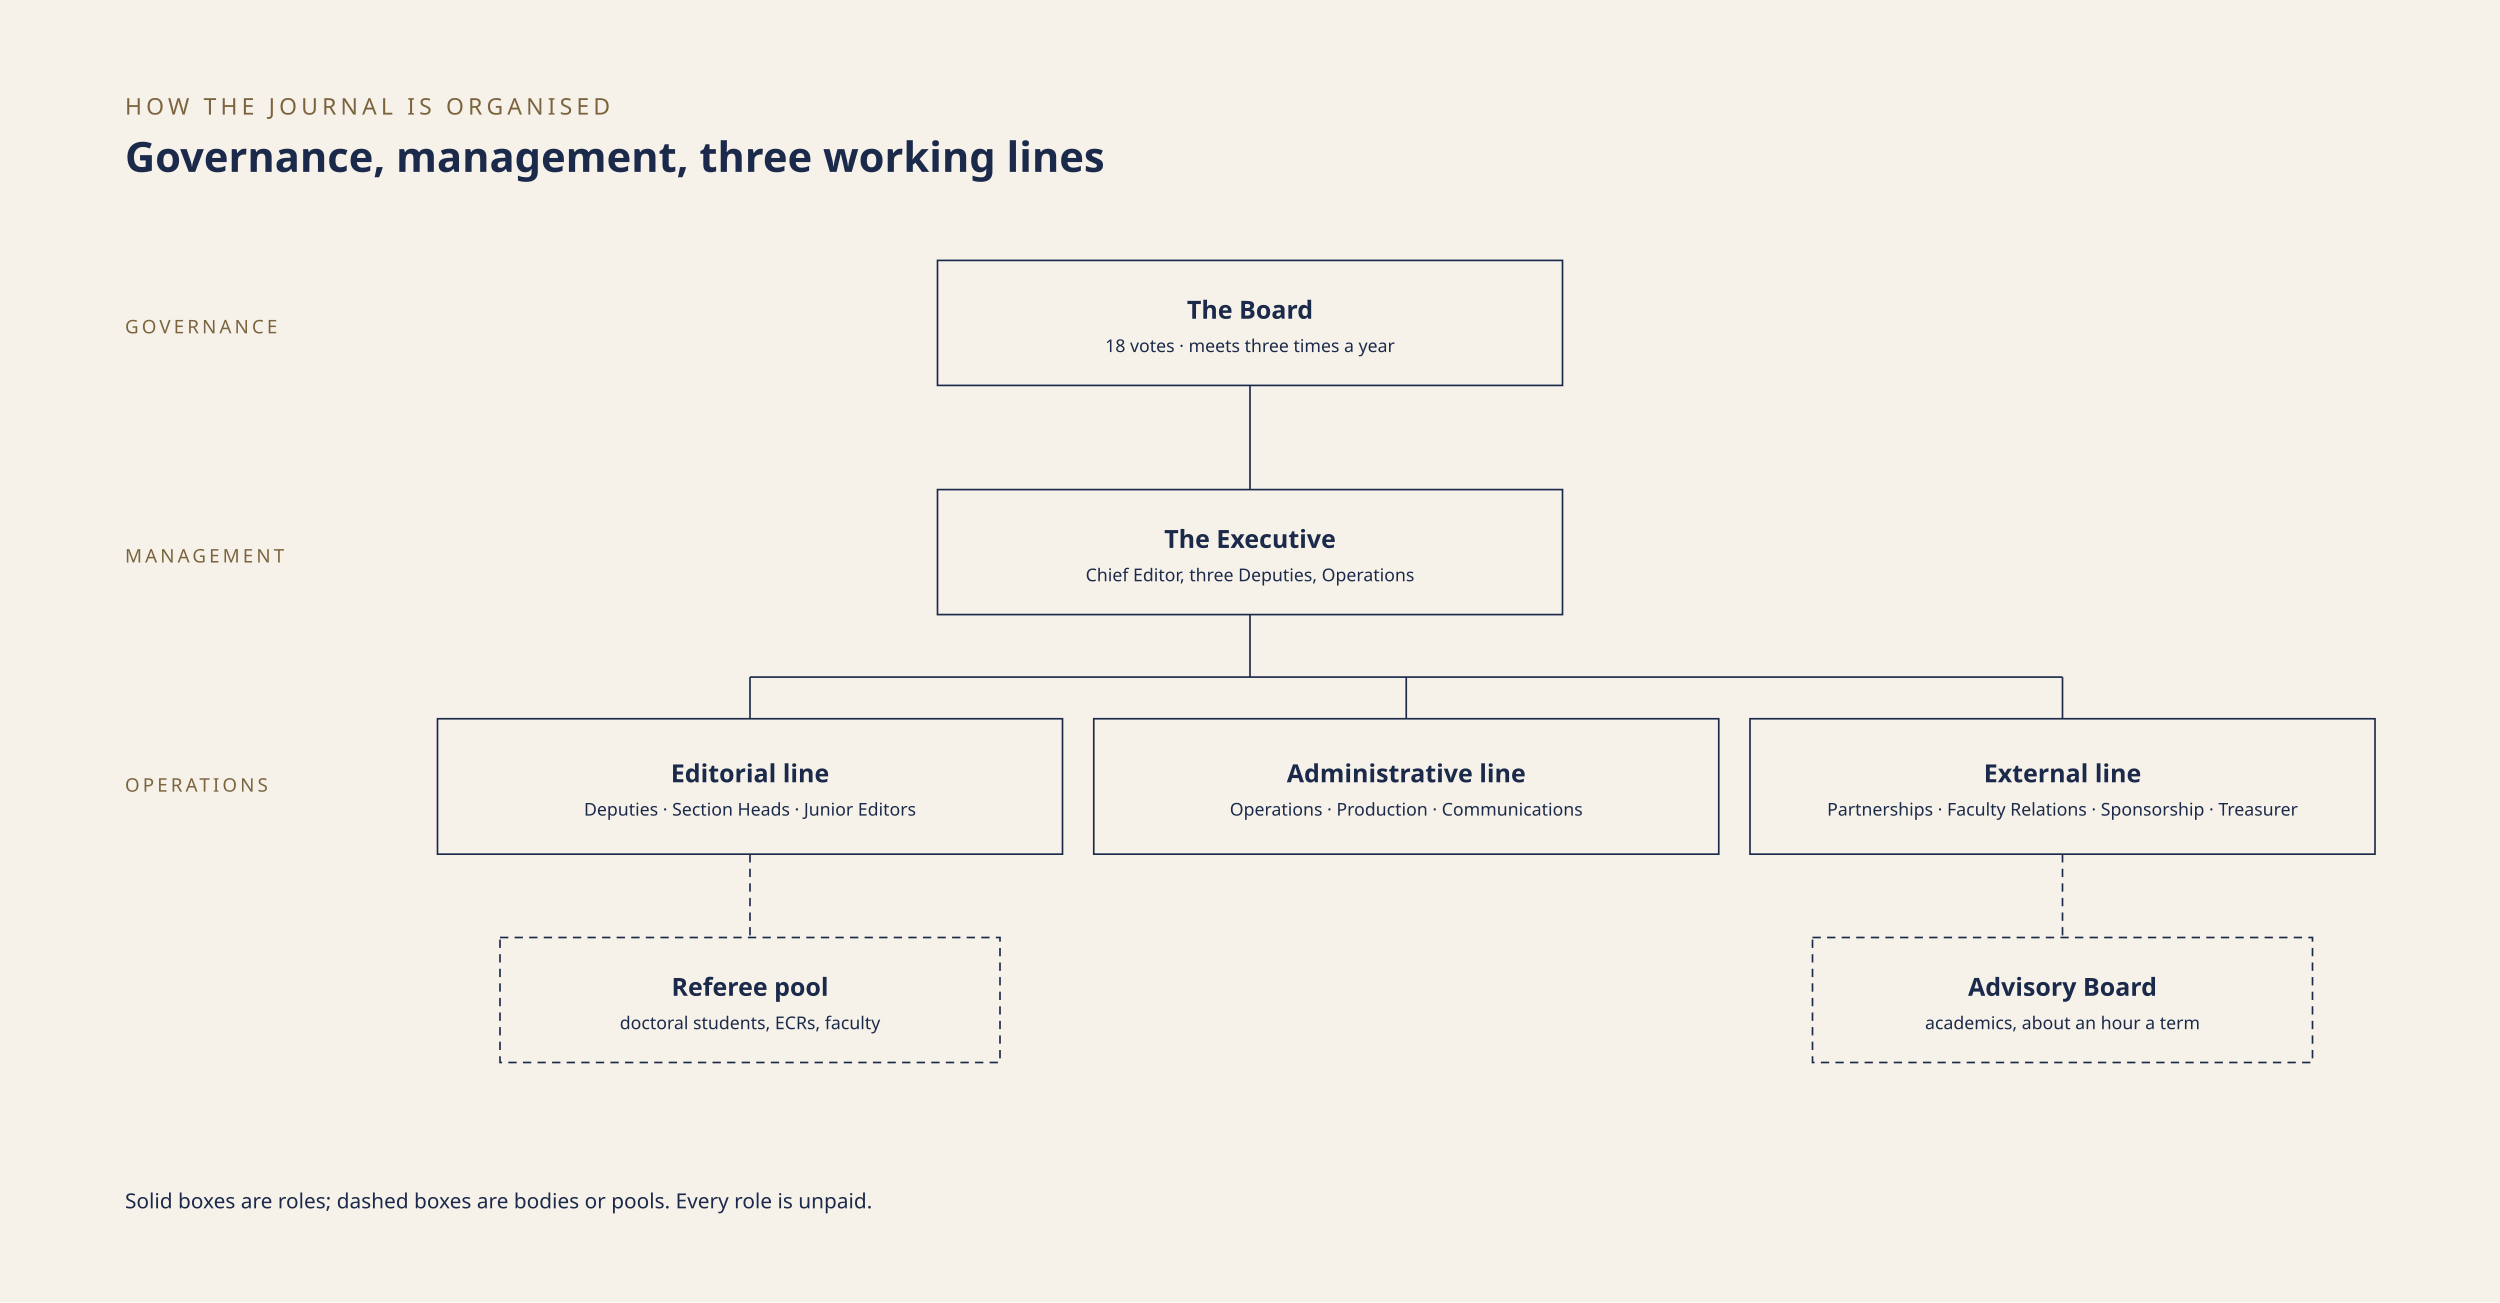
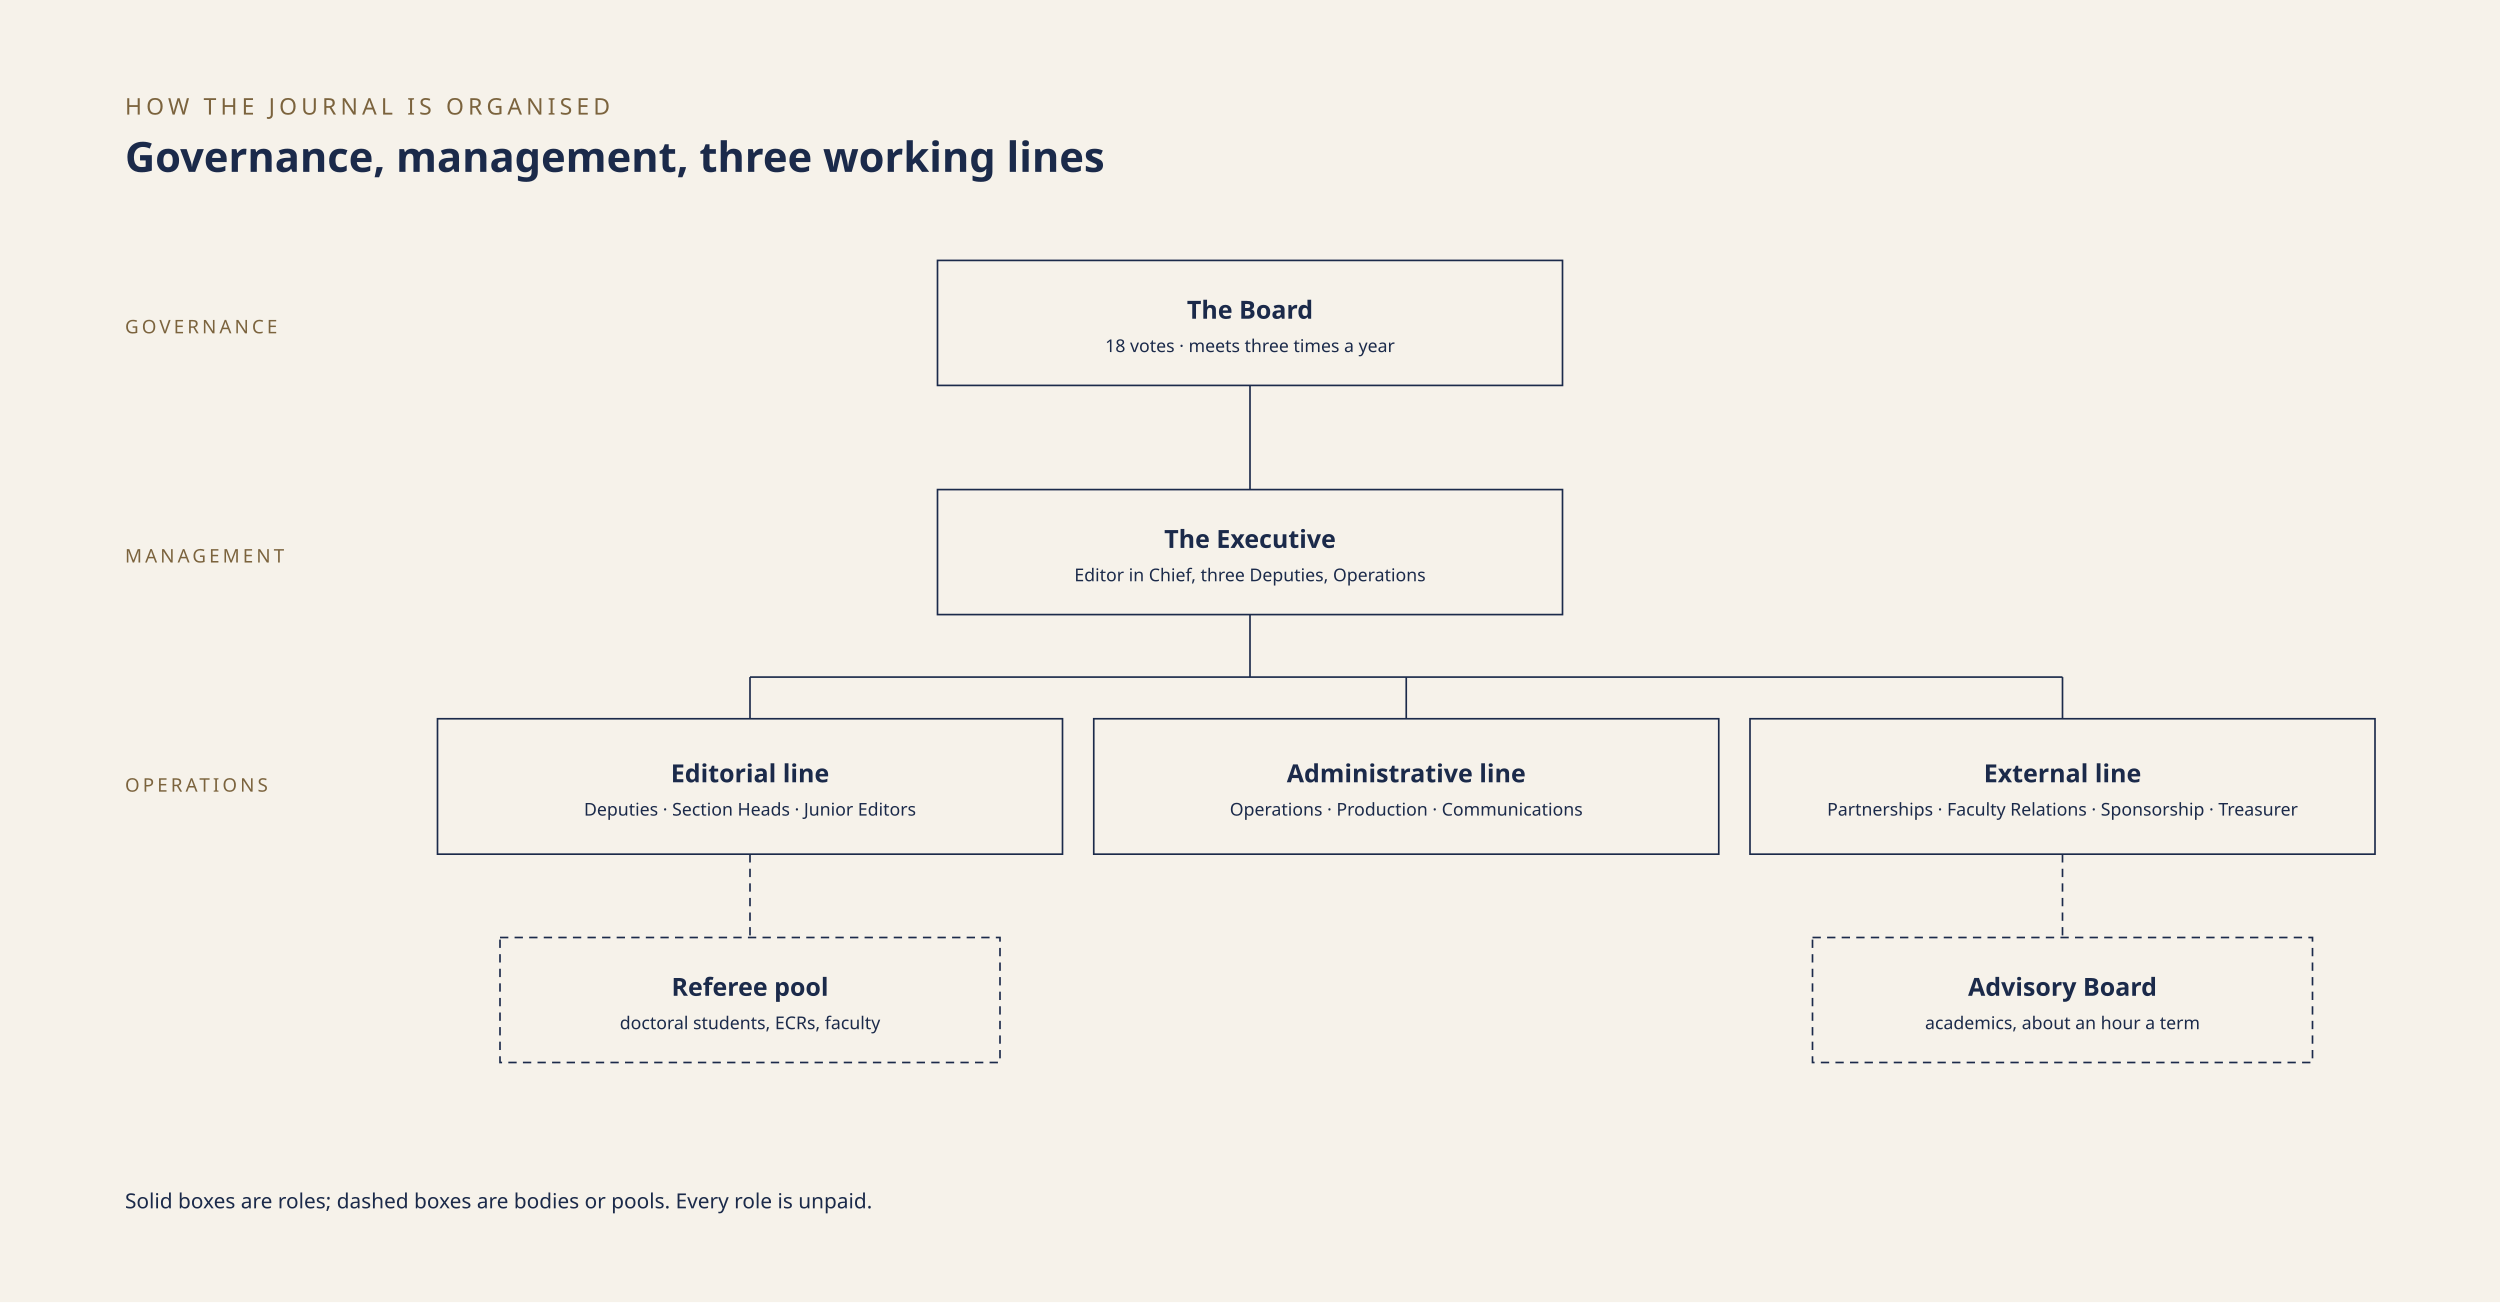
<svg xmlns="http://www.w3.org/2000/svg" width="2400" height="1250" viewBox="0 0 2400 1250">
  <rect x="0" y="0" width="2400.0" height="1250.0" fill="#F6F2EA" />
  <text x="120.0" y="110.0" font-family="Libre Baskerville" font-size="22" font-weight="400" text-anchor="start" letter-spacing="4" fill="#7B633D">HOW THE JOURNAL IS ORGANISED</text>
  <text x="120.0" y="165.0" font-family="Libre Baskerville" font-size="40" font-weight="700" text-anchor="start" letter-spacing="0" fill="#1B2A4A">Governance, management, three working lines</text>
  <text x="120.0" y="320.0" font-family="Libre Baskerville" font-size="18" font-weight="400" text-anchor="start" letter-spacing="3" fill="#7B633D">GOVERNANCE</text>
  <text x="120.0" y="540.0" font-family="Libre Baskerville" font-size="18" font-weight="400" text-anchor="start" letter-spacing="3" fill="#7B633D">MANAGEMENT</text>
  <text x="120.0" y="760.0" font-family="Libre Baskerville" font-size="18" font-weight="400" text-anchor="start" letter-spacing="3" fill="#7B633D">OPERATIONS</text>
  <rect x="900" y="250" width="600" height="120" fill="none" stroke="#1B2A4A" stroke-width="1.6" />
  <text x="1200.0" y="306.0" font-family="Libre Baskerville" font-size="24" font-weight="700" text-anchor="middle" letter-spacing="0" fill="#1B2A4A">The Board</text>
  <text x="1200.0" y="338.0" font-family="Libre Baskerville" font-size="17" font-weight="400" text-anchor="middle" letter-spacing="0" fill="#1B2A4A">18 votes · meets three times a year</text>
  <rect x="900" y="470" width="600" height="120" fill="none" stroke="#1B2A4A" stroke-width="1.6" />
  <text x="1200.0" y="526.0" font-family="Libre Baskerville" font-size="24" font-weight="700" text-anchor="middle" letter-spacing="0" fill="#1B2A4A">The Executive</text>
-   <text x="1200.0" y="558.0" font-family="Libre Baskerville" font-size="17" font-weight="400" text-anchor="middle" letter-spacing="0" fill="#1B2A4A">Chief Editor, three Deputies, Operations</text>
+   <text x="1200.0" y="558.0" font-family="Libre Baskerville" font-size="17" font-weight="400" text-anchor="middle" letter-spacing="0" fill="#1B2A4A">Editor in Chief, three Deputies, Operations</text>
  <line x1="1200" y1="370" x2="1200" y2="470" stroke="#1B2A4A" stroke-width="1.6" />
  <path d="M1200 590 V650 M720 650 H1980" stroke="#1B2A4A" stroke-width="1.6" fill="none" />
  <line x1="720" y1="650" x2="720" y2="690" stroke="#1B2A4A" stroke-width="1.6" />
  <rect x="420" y="690" width="600" height="130" fill="none" stroke="#1B2A4A" stroke-width="1.6" />
  <text x="720.0" y="751.0" font-family="Libre Baskerville" font-size="24" font-weight="700" text-anchor="middle" letter-spacing="0" fill="#1B2A4A">Editorial line</text>
  <text x="720.0" y="783.0" font-family="Libre Baskerville" font-size="17" font-weight="400" text-anchor="middle" letter-spacing="0" fill="#1B2A4A">Deputies · Section Heads · Junior Editors</text>
  <line x1="720" y1="820" x2="720" y2="900" stroke="#1B2A4A" stroke-width="1.6" stroke-dasharray="8 6" />
  <rect x="480" y="900" width="480" height="120" fill="none" stroke="#1B2A4A" stroke-width="1.6" stroke-dasharray="8 6" />
  <text x="720.0" y="956.0" font-family="Libre Baskerville" font-size="24" font-weight="700" text-anchor="middle" letter-spacing="0" fill="#1B2A4A">Referee pool</text>
  <text x="720.0" y="988.0" font-family="Libre Baskerville" font-size="17" font-weight="400" text-anchor="middle" letter-spacing="0" fill="#1B2A4A">doctoral students, ECRs, faculty</text>
  <line x1="1350" y1="650" x2="1350" y2="690" stroke="#1B2A4A" stroke-width="1.6" />
  <rect x="1050" y="690" width="600" height="130" fill="none" stroke="#1B2A4A" stroke-width="1.6" />
  <text x="1350.0" y="751.0" font-family="Libre Baskerville" font-size="24" font-weight="700" text-anchor="middle" letter-spacing="0" fill="#1B2A4A">Administrative line</text>
  <text x="1350.0" y="783.0" font-family="Libre Baskerville" font-size="17" font-weight="400" text-anchor="middle" letter-spacing="0" fill="#1B2A4A">Operations · Production · Communications</text>
  <line x1="1980" y1="650" x2="1980" y2="690" stroke="#1B2A4A" stroke-width="1.6" />
  <rect x="1680" y="690" width="600" height="130" fill="none" stroke="#1B2A4A" stroke-width="1.6" />
  <text x="1980.0" y="751.0" font-family="Libre Baskerville" font-size="24" font-weight="700" text-anchor="middle" letter-spacing="0" fill="#1B2A4A">External line</text>
  <text x="1980.0" y="783.0" font-family="Libre Baskerville" font-size="17" font-weight="400" text-anchor="middle" letter-spacing="0" fill="#1B2A4A">Partnerships · Faculty Relations · Sponsorship · Treasurer</text>
  <line x1="1980" y1="820" x2="1980" y2="900" stroke="#1B2A4A" stroke-width="1.6" stroke-dasharray="8 6" />
  <rect x="1740" y="900" width="480" height="120" fill="none" stroke="#1B2A4A" stroke-width="1.6" stroke-dasharray="8 6" />
  <text x="1980.0" y="956.0" font-family="Libre Baskerville" font-size="24" font-weight="700" text-anchor="middle" letter-spacing="0" fill="#1B2A4A">Advisory Board</text>
  <text x="1980.0" y="988.0" font-family="Libre Baskerville" font-size="17" font-weight="400" text-anchor="middle" letter-spacing="0" fill="#1B2A4A">academics, about an hour a term</text>
  <text x="120.0" y="1160.0" font-family="Libre Baskerville" font-size="20" font-weight="400" text-anchor="start" letter-spacing="0" fill="#1B2A4A">Solid boxes are roles; dashed boxes are bodies or pools. Every role is unpaid.</text>
</svg>
